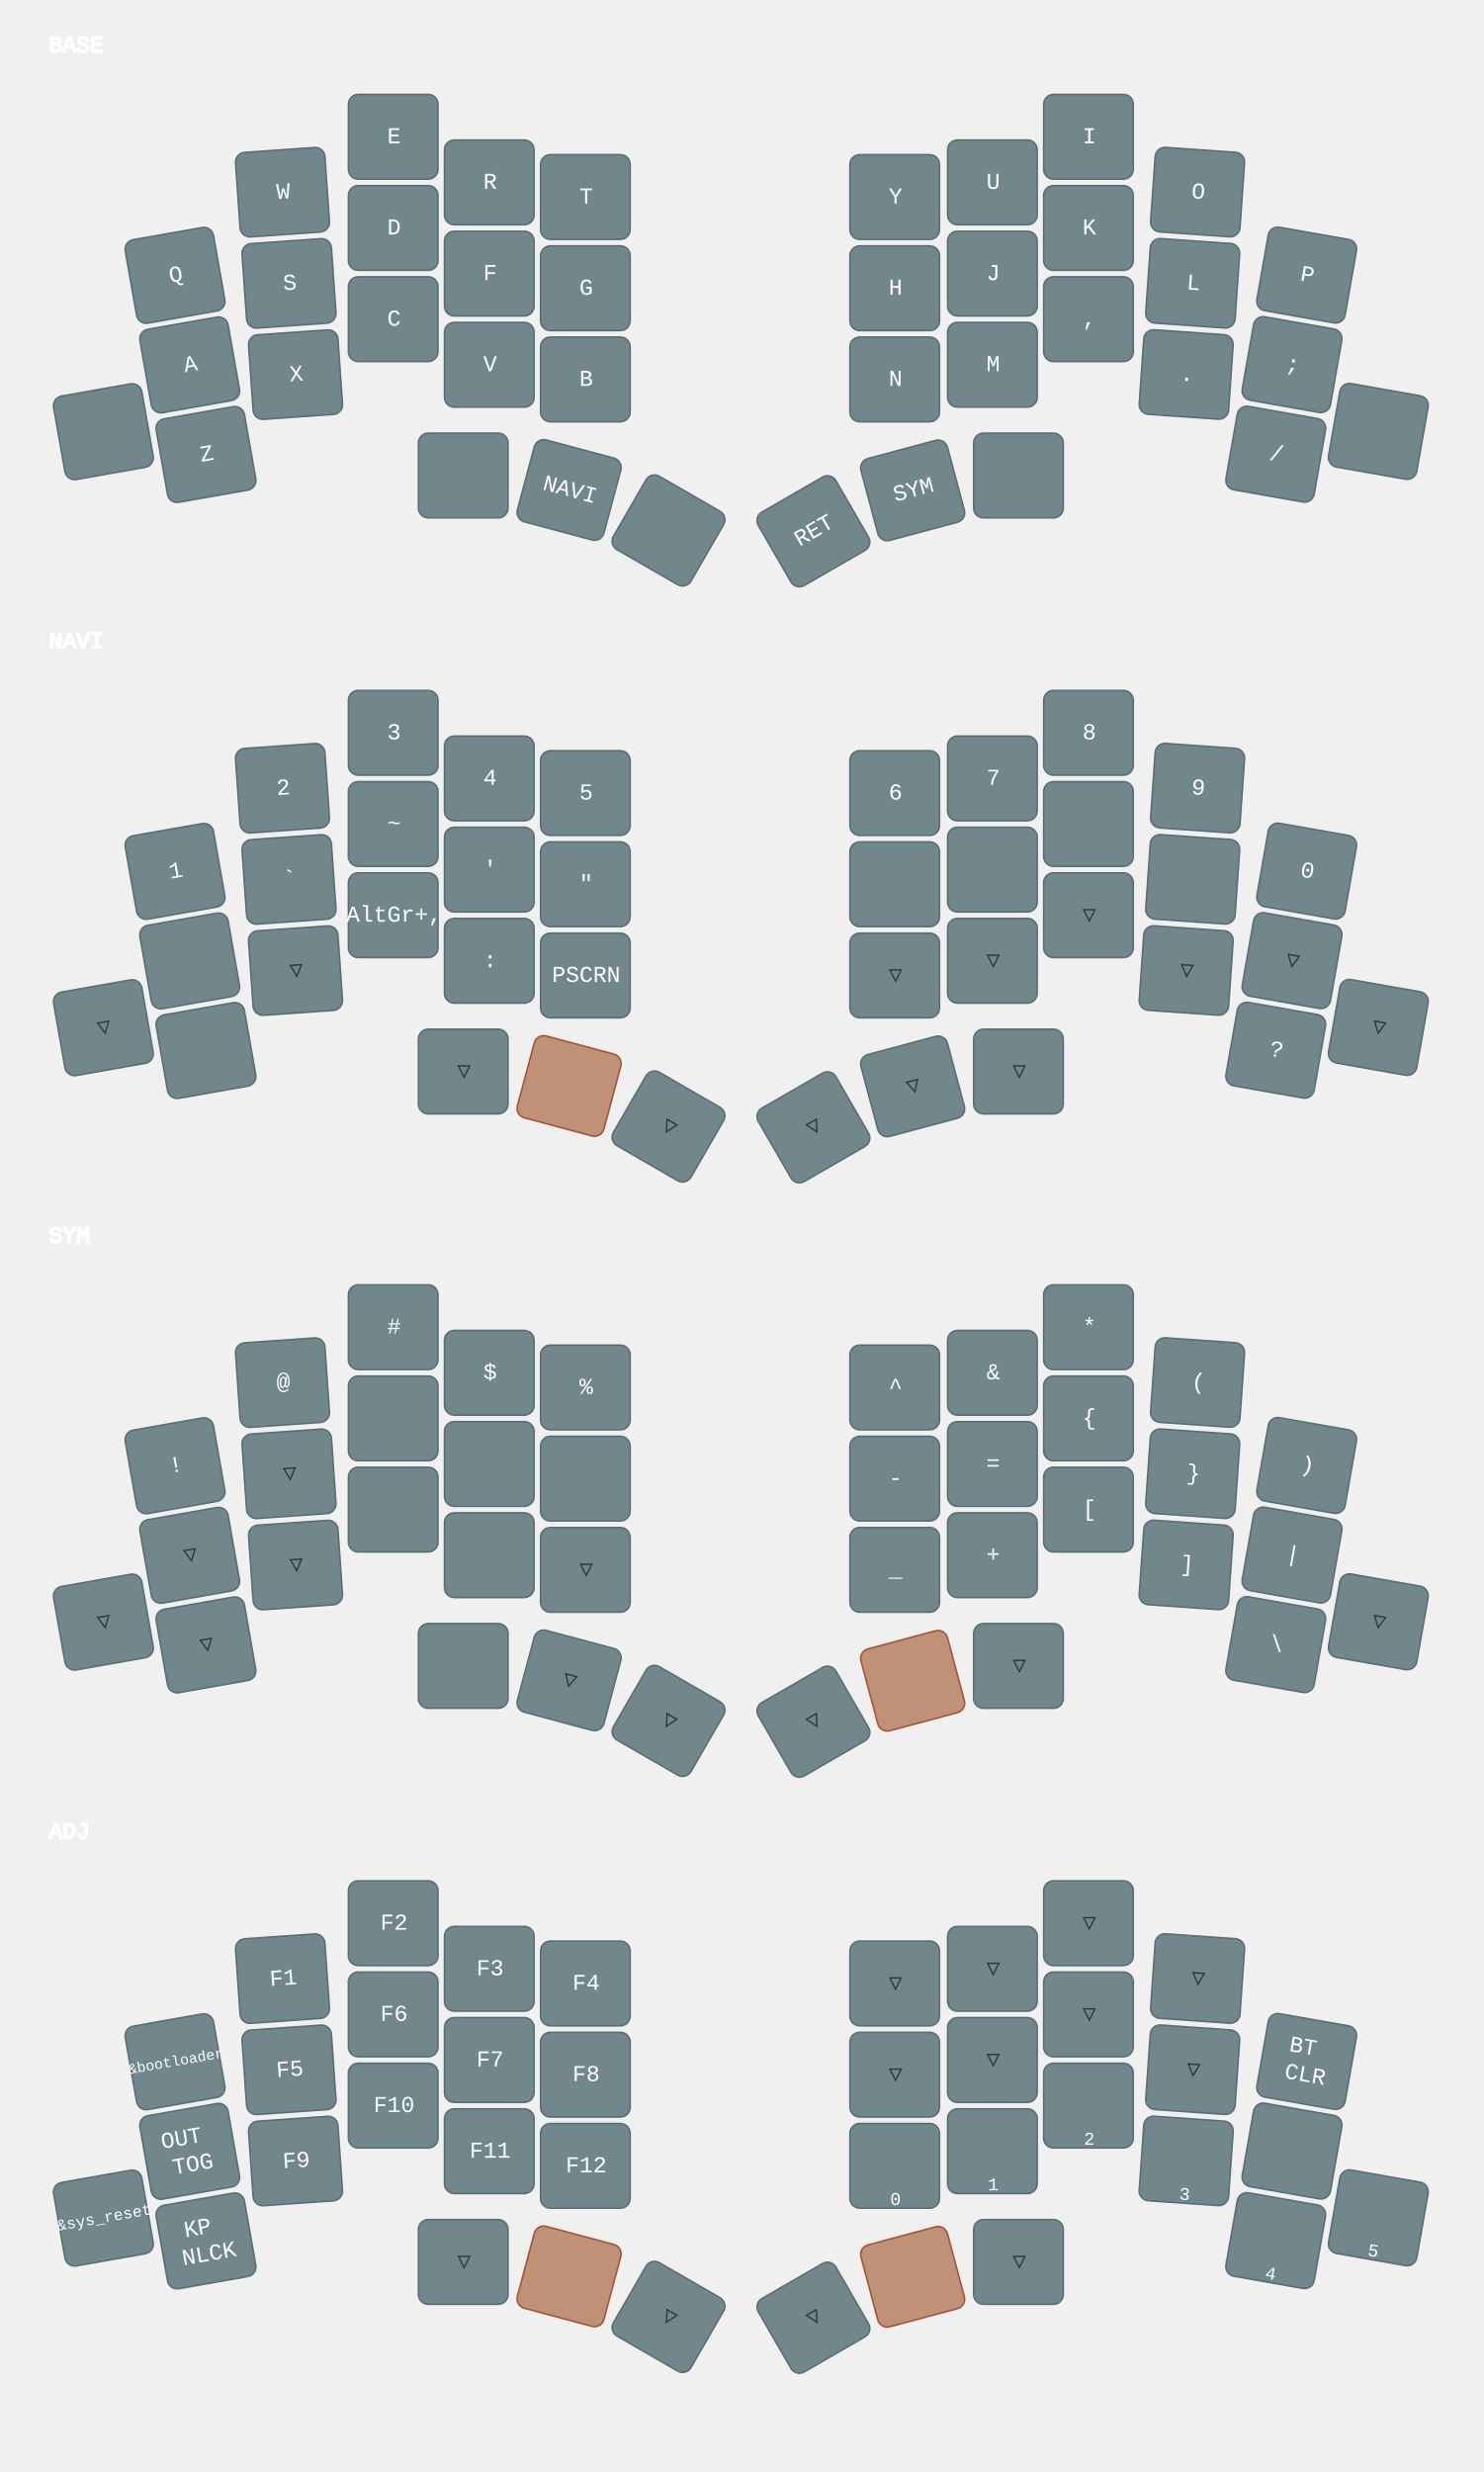
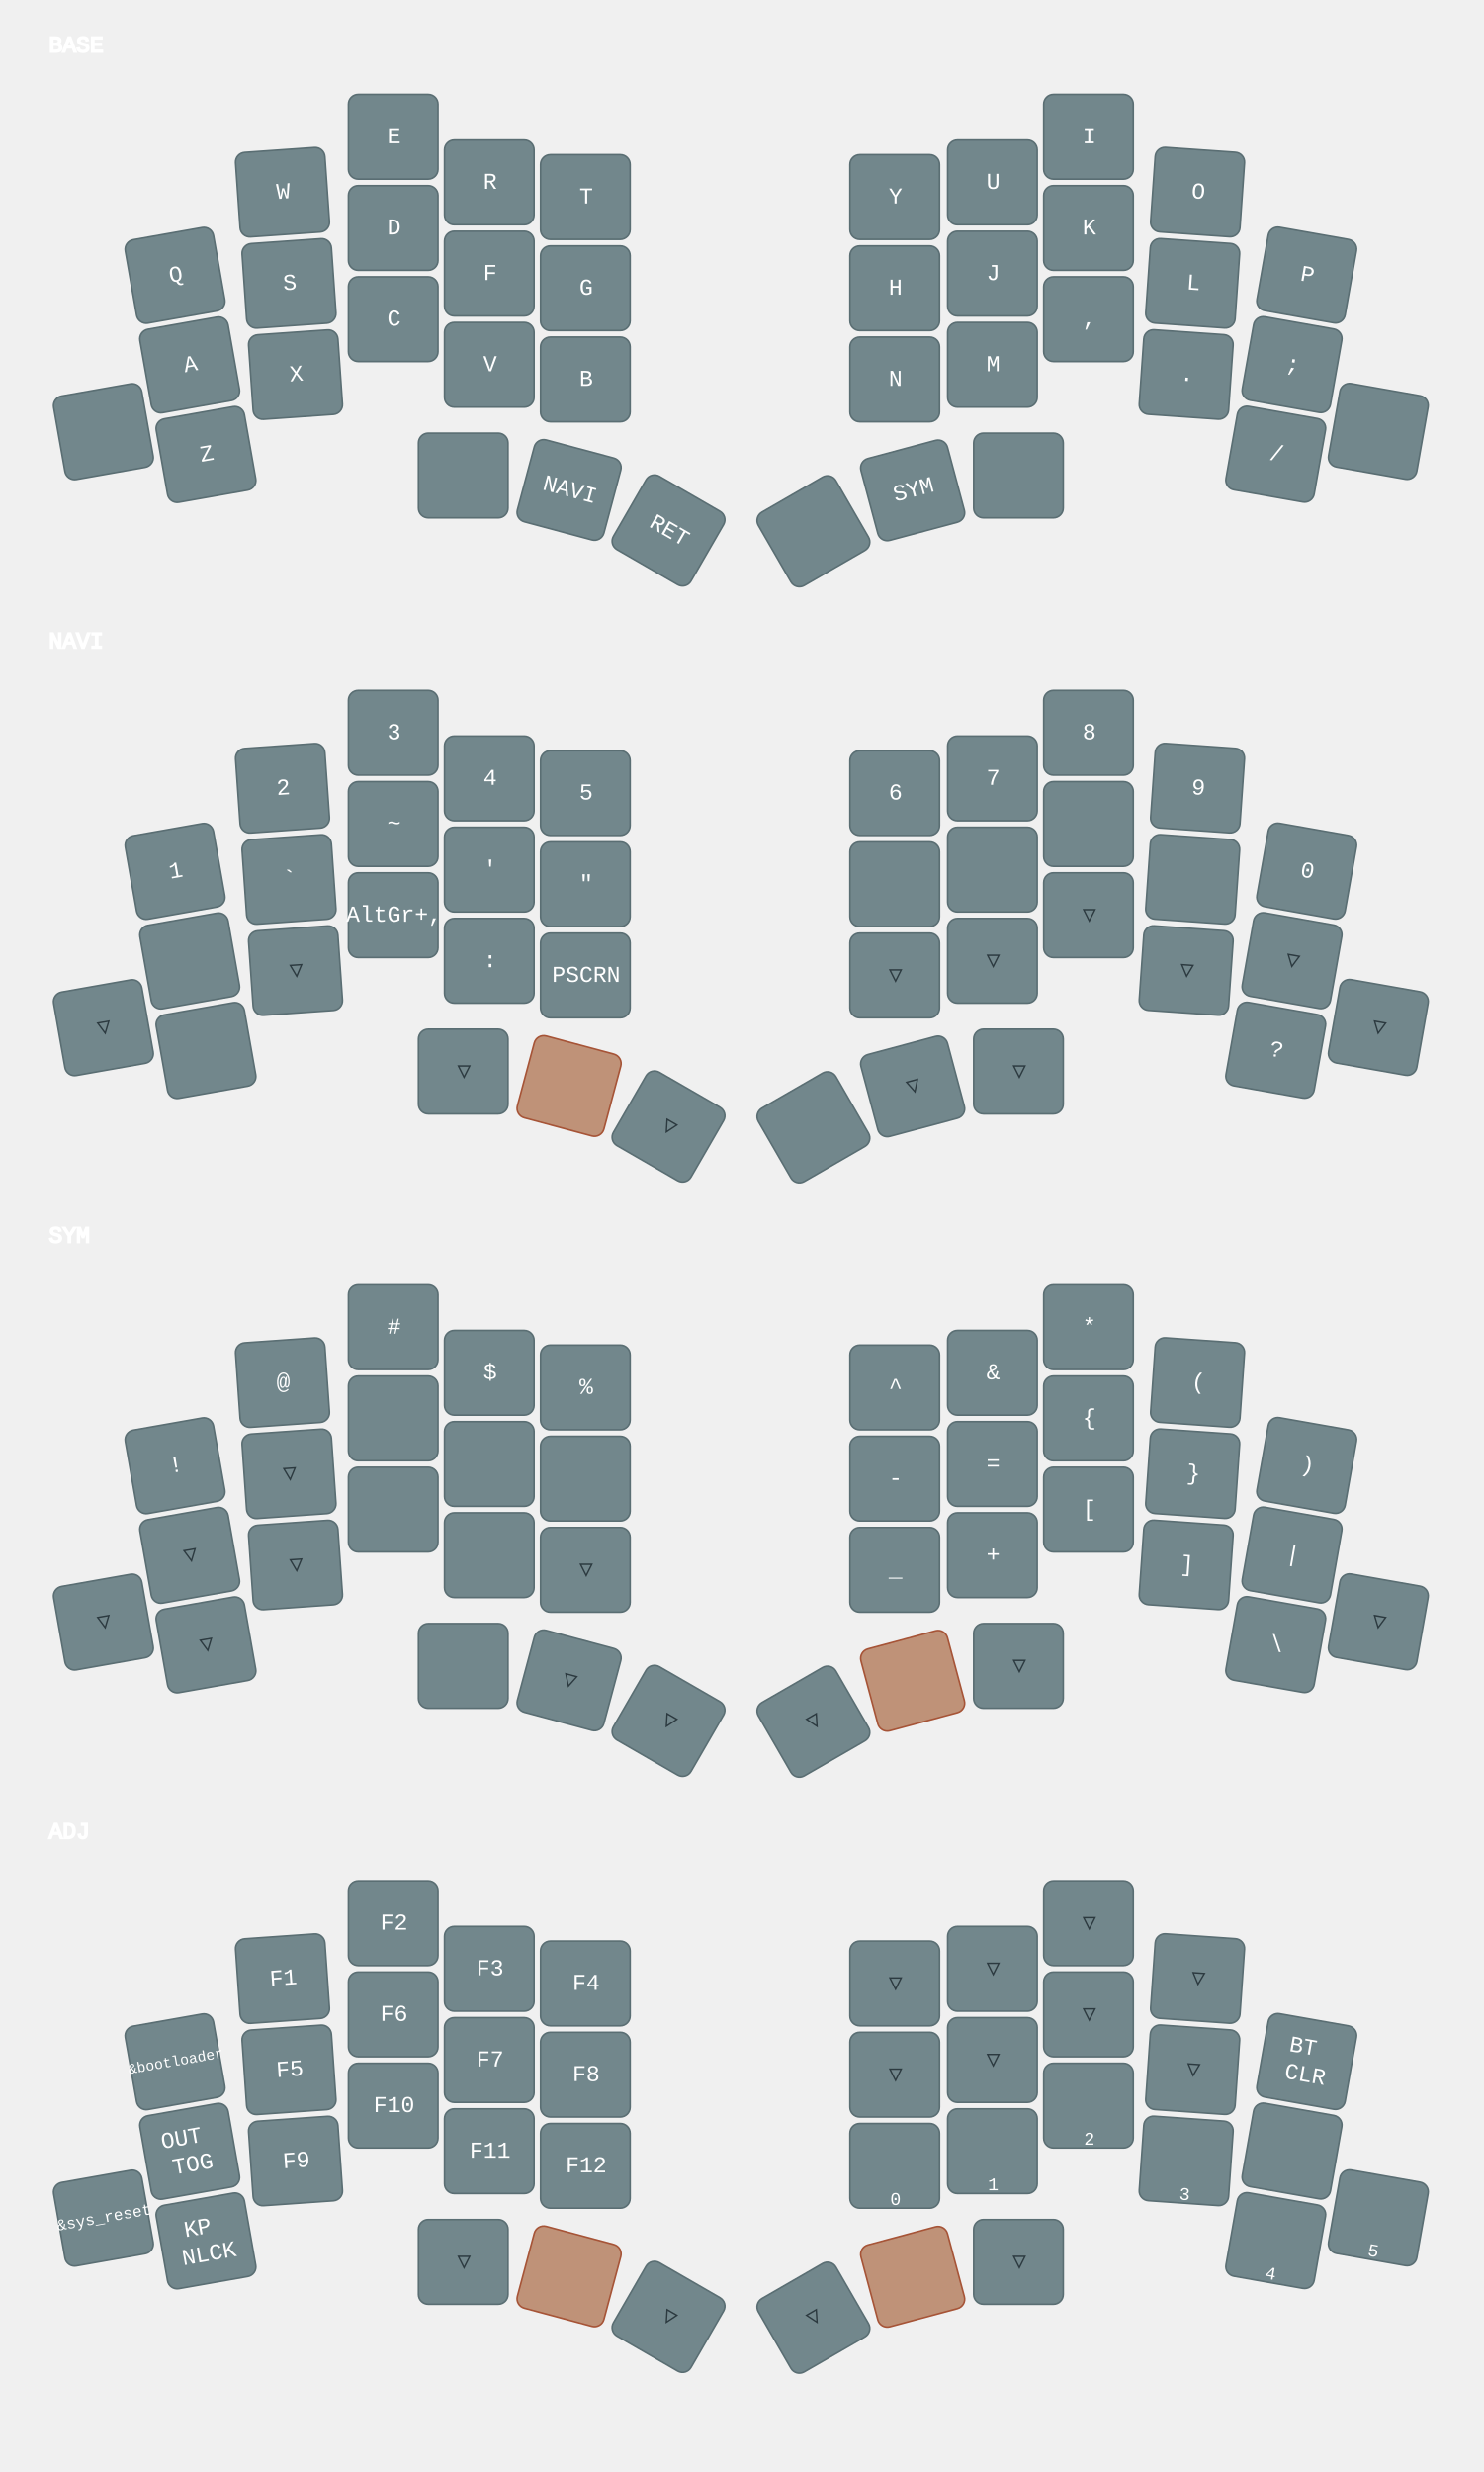
<svg xmlns="http://www.w3.org/2000/svg" xmlns:xlink="http://www.w3.org/1999/xlink" width="911" height="1518" viewBox="0 0 911 1518" class="keymap">
  <defs>/* start glyphs */
<svg id="mdi:apple-keyboard-command">
      <svg id="mdi-apple-keyboard-command" viewBox="0 0 24 24">
        <path d="M6,2A4,4 0 0,1 10,6V8H14V6A4,4 0 0,1 18,2A4,4 0 0,1 22,6A4,4 0 0,1 18,10H16V14H18A4,4 0 0,1 22,18A4,4 0 0,1 18,22A4,4 0 0,1 14,18V16H10V18A4,4 0 0,1 6,22A4,4 0 0,1 2,18A4,4 0 0,1 6,14H8V10H6A4,4 0 0,1 2,6A4,4 0 0,1 6,2M16,18A2,2 0 0,0 18,20A2,2 0 0,0 20,18A2,2 0 0,0 18,16H16V18M14,10H10V14H14V10M6,16A2,2 0 0,0 4,18A2,2 0 0,0 6,20A2,2 0 0,0 8,18V16H6M8,6A2,2 0 0,0 6,4A2,2 0 0,0 4,6A2,2 0 0,0 6,8H8V6M18,8A2,2 0 0,0 20,6A2,2 0 0,0 18,4A2,2 0 0,0 16,6V8H18Z" />
      </svg>
    </svg>
    <svg id="mdi:apple-keyboard-control">
      <svg id="mdi-apple-keyboard-control" viewBox="0 0 24 24">
        <path d="M19.78,11.78L18.36,13.19L12,6.83L5.64,13.19L4.22,11.78L12,4L19.78,11.78Z" />
      </svg>
    </svg>
    <svg id="mdi:apple-keyboard-option">
      <svg id="mdi-apple-keyboard-option" viewBox="0 0 24 24">
        <path d="M3,4H9.11L16.15,18H21V20H14.88L7.84,6H3V4M14,4H21V6H14V4Z" />
      </svg>
    </svg>
    <svg id="mdi:apple-keyboard-shift">
      <svg id="mdi-apple-keyboard-shift" viewBox="0 0 24 24">
        <path d="M15,18V12H17.17L12,6.83L6.83,12H9V18H15M12,4L22,14H17V20H7V14H2L12,4Z" />
      </svg>
    </svg>
    <svg id="mdi:arrow-down-bold">
      <svg id="mdi-arrow-down-bold" viewBox="0 0 24 24">
        <path d="M9,4H15V12H19.84L12,19.84L4.16,12H9V4Z" />
      </svg>
    </svg>
    <svg id="mdi:arrow-left-bold">
      <svg id="mdi-arrow-left-bold" viewBox="0 0 24 24">
        <path d="M20,9V15H12V19.84L4.16,12L12,4.16V9H20Z" />
      </svg>
    </svg>
    <svg id="mdi:arrow-right-bold">
      <svg id="mdi-arrow-right-bold" viewBox="0 0 24 24">
        <path d="M4,15V9H12V4.16L19.84,12L12,19.84V15H4Z" />
      </svg>
    </svg>
    <svg id="mdi:arrow-up-bold">
      <svg id="mdi-arrow-up-bold" viewBox="0 0 24 24">
        <path d="M15,20H9V12H4.16L12,4.16L19.84,12H15V20Z" />
      </svg>
    </svg>
    <svg id="mdi:backspace">
      <svg id="mdi-backspace" viewBox="0 0 24 24">
        <path d="M22,3H7C6.31,3 5.77,3.35 5.41,3.88L0,12L5.41,20.11C5.77,20.64 6.31,21 7,21H22A2,2 0 0,0 24,19V5A2,2 0 0,0 22,3M19,15.59L17.59,17L14,13.41L10.41,17L9,15.59L12.59,12L9,8.41L10.41,7L14,10.59L17.59,7L19,8.41L15.41,12" />
      </svg>
    </svg>
    <svg id="mdi:backspace-reverse-outline">
      <svg id="mdi-backspace-reverse-outline" viewBox="0 0 24 24">
        <path d="M5,15.59L6.41,17L10,13.41L13.59,17L15,15.59L11.41,12L15,8.41L13.59,7L10,10.59L6.41,7L5,8.41L8.59,12L5,15.59M2,3A2,2 0 0,0 0,5V19A2,2 0 0,0 2,21H17C17.69,21 18.23,20.64 18.59,20.11L24,12L18.59,3.88C18.23,3.35 17.69,3 17,3H2M2,5H17L21.72,12L17,19H2V5Z" />
      </svg>
    </svg>
    <svg id="mdi:bluetooth-connect">
      <svg id="mdi-bluetooth-connect" viewBox="0 0 24 24">
        <path d="M19,10L17,12L19,14L21,12M14.88,16.29L13,18.17V14.41M13,5.83L14.88,7.71L13,9.58M17.71,7.71L12,2H11V9.58L6.41,5L5,6.41L10.59,12L5,17.58L6.41,19L11,14.41V22H12L17.71,16.29L13.41,12M7,12L5,10L3,12L5,14L7,12Z" />
      </svg>
    </svg>
    <svg id="mdi:bluetooth-off">
      <svg id="mdi-bluetooth-off" viewBox="0 0 24 24">
        <path d="M13,5.83L14.88,7.71L13.28,9.31L14.69,10.72L17.71,7.7L12,2H11V7.03L13,9.03M5.41,4L4,5.41L10.59,12L5,17.59L6.41,19L11,14.41V22H12L16.29,17.71L18.59,20L20,18.59M13,18.17V14.41L14.88,16.29" />
      </svg>
    </svg>
    <svg id="mdi:keyboard-esc">
      <svg id="mdi-keyboard-esc" viewBox="0 0 24 24">
        <path d="M1 7H7V9H3V11H7V13H3V15H7V17H1V7M11 7H15V9H11V11H13C14.11 11 15 11.9 15 13V15C15 16.11 14.11 17 13 17H9V15H13V13H11C9.9 13 9 12.11 9 11V9C9 7.9 9.9 7 11 7M19 7H21C22.11 7 23 7.9 23 9V10H21V9H19V15H21V14H23V15C23 16.11 22.11 17 21 17H19C17.9 17 17 16.11 17 15V9C17 7.9 17.9 7 19 7Z" />
      </svg>
    </svg>
    <svg id="mdi:keyboard-space">
      <svg id="mdi-keyboard-space" viewBox="0 0 24 24">
        <path d="M3 15H5V19H19V15H21V19C21 20.1 20.1 21 19 21H5C3.9 21 3 20.1 3 19V15Z" />
      </svg>
    </svg>
    <svg id="mdi:keyboard-tab">
      <svg id="mdi-keyboard-tab" viewBox="0 0 24 24">
        <path d="M20,18H22V6H20M11.59,7.41L15.17,11H1V13H15.17L11.59,16.58L13,18L19,12L13,6L11.59,7.41Z" />
      </svg>
    </svg>
    <svg id="mdi:play-pause">
      <svg id="mdi-play-pause" viewBox="0 0 24 24">
        <path d="M3,5V19L11,12M13,19H16V5H13M18,5V19H21V5" />
      </svg>
    </svg>
    <svg id="mdi:skip-next">
      <svg id="mdi-skip-next" viewBox="0 0 24 24">
        <path d="M16,18H18V6H16M6,18L14.5,12L6,6V18Z" />
      </svg>
    </svg>
    <svg id="mdi:skip-previous">
      <svg id="mdi-skip-previous" viewBox="0 0 24 24">
        <path d="M6,18V6H8V18H6M9.5,12L18,6V18L9.5,12Z" />
      </svg>
    </svg>
    <svg id="mdi:volume-high">
      <svg id="mdi-volume-high" viewBox="0 0 24 24">
        <path d="M14,3.23V5.29C16.89,6.15 19,8.83 19,12C19,15.17 16.89,17.84 14,18.7V20.77C18,19.86 21,16.28 21,12C21,7.72 18,4.14 14,3.23M16.5,12C16.5,10.23 15.5,8.71 14,7.97V16C15.5,15.29 16.5,13.76 16.5,12M3,9V15H7L12,20V4L7,9H3Z" />
      </svg>
    </svg>
    <svg id="mdi:volume-low">
      <svg id="mdi-volume-low" viewBox="0 0 24 24">
        <path d="M7,9V15H11L16,20V4L11,9H7Z" />
      </svg>
    </svg>
  </defs>/* end glyphs */
<style>/* inherit to force styles through use tags */
svg path {
    fill: inherit;
}

/* font and background color specifications */
svg.keymap {
    font-family: Menlo,SFMono-Regular,Consolas,Liberation Mono,monospace;
    font-size: 14px;
    font-kerning: normal;
    text-rendering: optimizeLegibility;
    fill: #FFF;
    background: #141F26;
}

/* default key styling */
rect.key {
    fill: #72878C;
    stroke: #5A6E73;
    stroke-width: 1;
}

/* default key side styling, only used is draw_key_sides is set */
rect.side {
    filter: brightness(90%);
}

/* color accent for combo boxes */
rect.combo, rect.combo-separate {
    fill: #54929b;
    stroke: #007772;
}

/* color accent for held keys */
rect.held, rect.combo.held {
    stroke: #A65437;
    fill: #BF9278;
    line-height: 2;
}

/* color accent for ghost (optional) keys */
rect.ghost, rect.combo.ghost {
    stroke-dasharray: 4, 4;
    stroke-width: 2;
}

text {
    text-anchor: middle;
    dominant-baseline: middle;
}

/* styling for layer labels */
text.label {
    text-anchor: start;
    stroke: white;
    paint-order: stroke;
}

/* styling for combo tap, and key hold/shifted label text */
text.combo, text.hold, text.shifted {
    font-size: 11px;
}

text.hold {
    text-anchor: middle;
    dominant-baseline: auto;
}

text.shifted {
    text-anchor: middle;
    dominant-baseline: hanging;
}

/* styling for hold/shifted label text in combo box */
text.combo.hold, text.combo.shifted {
    font-size: 8px;
}

/* lighter symbol for transparent keys */
text.trans {
    fill: #2C3A40;
}

/* styling for combo dendrons */
path.combo {
    stroke-width: 1;
    stroke: gray;
    fill: none;
}

/* Start Tabler Icons Cleanup */
/* cannot use height/width with glyphs */
.icon-tabler &gt; path {
    fill: inherit;
    stroke: inherit;
    stroke-width: 2;
}
/* hide tabler's default box */
.icon-tabler &gt; path[stroke="none"][fill="none"] {
    visibility: hidden;
}
/* End Tabler Icons Cleanup */
</style>
  <g transform="translate(30, 0)" class="layer-BASE">
    <text x="0" y="28" class="label" id="BASE">BASE</text>
    <g transform="translate(0, 56)">
      <g transform="translate(78, 113) rotate(-10.0)" class="key keypos-0">
        <rect rx="6" ry="6" x="-28" y="-26" width="55" height="52" class="key" />
        <text x="0" y="0" class="key tap">Q</text>
      </g>
      <g transform="translate(144, 62) rotate(-4.0)" class="key keypos-1">
        <rect rx="6" ry="6" x="-28" y="-26" width="55" height="52" class="key" />
        <text x="0" y="0" class="key tap">W</text>
      </g>
      <g transform="translate(212, 28)" class="key keypos-2">
        <rect rx="6" ry="6" x="-28" y="-26" width="55" height="52" class="key" />
        <text x="0" y="0" class="key tap">E</text>
      </g>
      <g transform="translate(271, 56)" class="key keypos-3">
        <rect rx="6" ry="6" x="-28" y="-26" width="55" height="52" class="key" />
        <text x="0" y="0" class="key tap">R</text>
      </g>
      <g transform="translate(330, 65)" class="key keypos-4">
        <rect rx="6" ry="6" x="-28" y="-26" width="55" height="52" class="key" />
        <text x="0" y="0" class="key tap">T</text>
      </g>
      <g transform="translate(520, 65)" class="key keypos-5">
        <rect rx="6" ry="6" x="-28" y="-26" width="55" height="52" class="key" />
        <text x="0" y="0" class="key tap">Y</text>
      </g>
      <g transform="translate(580, 56)" class="key keypos-6">
        <rect rx="6" ry="6" x="-28" y="-26" width="55" height="52" class="key" />
        <text x="0" y="0" class="key tap">U</text>
      </g>
      <g transform="translate(639, 28)" class="key keypos-7">
        <rect rx="6" ry="6" x="-28" y="-26" width="55" height="52" class="key" />
        <text x="0" y="0" class="key tap">I</text>
      </g>
      <g transform="translate(706, 62) rotate(4.0)" class="key keypos-8">
        <rect rx="6" ry="6" x="-28" y="-26" width="55" height="52" class="key" />
        <text x="0" y="0" class="key tap">O</text>
      </g>
      <g transform="translate(773, 113) rotate(10.0)" class="key keypos-9">
        <rect rx="6" ry="6" x="-28" y="-26" width="55" height="52" class="key" />
        <text x="0" y="0" class="key tap">P</text>
      </g>
      <g transform="translate(87, 168) rotate(-10.0)" class="key keypos-10">
        <rect rx="6" ry="6" x="-28" y="-26" width="55" height="52" class="key" />
        <text x="0" y="0" class="key tap">A</text>
      </g>
      <g transform="translate(148, 118) rotate(-4.0)" class="key keypos-11">
        <rect rx="6" ry="6" x="-28" y="-26" width="55" height="52" class="key" />
        <text x="0" y="0" class="key tap">S</text>
      </g>
      <g transform="translate(212, 84)" class="key keypos-12">
        <rect rx="6" ry="6" x="-28" y="-26" width="55" height="52" class="key" />
        <text x="0" y="0" class="key tap">D</text>
      </g>
      <g transform="translate(271, 112)" class="key keypos-13">
        <rect rx="6" ry="6" x="-28" y="-26" width="55" height="52" class="key" />
        <text x="0" y="0" class="key tap">F</text>
      </g>
      <g transform="translate(330, 121)" class="key keypos-14">
        <rect rx="6" ry="6" x="-28" y="-26" width="55" height="52" class="key" />
        <text x="0" y="0" class="key tap">G</text>
      </g>
      <g transform="translate(520, 121)" class="key keypos-15">
        <rect rx="6" ry="6" x="-28" y="-26" width="55" height="52" class="key" />
        <text x="0" y="0" class="key tap">H</text>
      </g>
      <g transform="translate(580, 112)" class="key keypos-16">
        <rect rx="6" ry="6" x="-28" y="-26" width="55" height="52" class="key" />
        <text x="0" y="0" class="key tap">J</text>
      </g>
      <g transform="translate(639, 84)" class="key keypos-17">
        <rect rx="6" ry="6" x="-28" y="-26" width="55" height="52" class="key" />
        <text x="0" y="0" class="key tap">K</text>
      </g>
      <g transform="translate(703, 118) rotate(4.0)" class="key keypos-18">
        <rect rx="6" ry="6" x="-28" y="-26" width="55" height="52" class="key" />
        <text x="0" y="0" class="key tap">L</text>
      </g>
      <g transform="translate(764, 168) rotate(10.0)" class="key keypos-19">
        <rect rx="6" ry="6" x="-28" y="-26" width="55" height="52" class="key" />
        <text x="0" y="0" class="key tap">;</text>
      </g>
      <g transform="translate(34, 209) rotate(-10.0)" class="key keypos-20">
        <rect rx="6" ry="6" x="-28" y="-26" width="55" height="52" class="key" />
        <use href="#mdi:keyboard-esc" xlink:href="#mdi:keyboard-esc" x="-7" y="-7" height="14" width="14.0" class="key tap glyph mdi:keyboard-esc" />
        <use href="#mdi:apple-keyboard-control" xlink:href="#mdi:apple-keyboard-control" x="-6" y="12" height="12" width="12.0" class="key hold glyph mdi:apple-keyboard-control" />
      </g>
      <g transform="translate(97, 223) rotate(-10.0)" class="key keypos-21">
        <rect rx="6" ry="6" x="-28" y="-26" width="55" height="52" class="key" />
        <text x="0" y="0" class="key tap">Z</text>
      </g>
      <g transform="translate(152, 174) rotate(-4.0)" class="key keypos-22">
        <rect rx="6" ry="6" x="-28" y="-26" width="55" height="52" class="key" />
        <text x="0" y="0" class="key tap">X</text>
      </g>
      <g transform="translate(212, 140)" class="key keypos-23">
        <rect rx="6" ry="6" x="-28" y="-26" width="55" height="52" class="key" />
        <text x="0" y="0" class="key tap">C</text>
      </g>
      <g transform="translate(271, 168)" class="key keypos-24">
        <rect rx="6" ry="6" x="-28" y="-26" width="55" height="52" class="key" />
        <text x="0" y="0" class="key tap">V</text>
      </g>
      <g transform="translate(330, 177)" class="key keypos-25">
        <rect rx="6" ry="6" x="-28" y="-26" width="55" height="52" class="key" />
        <text x="0" y="0" class="key tap">B</text>
      </g>
      <g transform="translate(520, 177)" class="key keypos-26">
        <rect rx="6" ry="6" x="-28" y="-26" width="55" height="52" class="key" />
        <text x="0" y="0" class="key tap">N</text>
      </g>
      <g transform="translate(580, 168)" class="key keypos-27">
        <rect rx="6" ry="6" x="-28" y="-26" width="55" height="52" class="key" />
        <text x="0" y="0" class="key tap">M</text>
      </g>
      <g transform="translate(639, 140)" class="key keypos-28">
        <rect rx="6" ry="6" x="-28" y="-26" width="55" height="52" class="key" />
        <text x="0" y="0" class="key tap">,</text>
      </g>
      <g transform="translate(699, 174) rotate(4.0)" class="key keypos-29">
        <rect rx="6" ry="6" x="-28" y="-26" width="55" height="52" class="key" />
        <text x="0" y="0" class="key tap">.</text>
      </g>
      <g transform="translate(754, 223) rotate(10.0)" class="key keypos-30">
        <rect rx="6" ry="6" x="-28" y="-26" width="55" height="52" class="key" />
        <text x="0" y="0" class="key tap">/</text>
      </g>
      <g transform="translate(817, 209) rotate(10.0)" class="key keypos-31">
        <rect rx="6" ry="6" x="-28" y="-26" width="55" height="52" class="key" />
        <use href="#mdi:apple-keyboard-shift" xlink:href="#mdi:apple-keyboard-shift" x="-7" y="-7" height="14" width="14.0" class="key tap glyph mdi:apple-keyboard-shift" />
      </g>
      <g transform="translate(255, 236)" class="key keypos-32">
        <rect rx="6" ry="6" x="-28" y="-26" width="55" height="52" class="key" />
        <use href="#mdi:backspace" xlink:href="#mdi:backspace" x="-7" y="-7" height="14" width="14.0" class="key tap glyph mdi:backspace" />
        <use href="#mdi:apple-keyboard-command" xlink:href="#mdi:apple-keyboard-command" x="-6" y="12" height="12" width="12.0" class="key hold glyph mdi:apple-keyboard-command" />
      </g>
      <g transform="translate(320, 245) rotate(15.0)" class="key keypos-33">
        <rect rx="6" ry="6" x="-28" y="-26" width="55" height="52" class="key" />
        <a href="#NAVI">
          <text x="0" y="0" class="key tap layer-activator">NAVI</text>
        </a>
      </g>
      <g transform="translate(381, 270) rotate(30.0)" class="key keypos-34">
        <rect rx="6" ry="6" x="-28" y="-26" width="55" height="52" class="key" />
+         <text x="0" y="0" class="key tap">RET</text>
+       </g>
+       <g transform="translate(470, 270) rotate(-30.0)" class="key keypos-35">
+         <rect rx="6" ry="6" x="-28" y="-26" width="55" height="52" class="key" />
        <use href="#mdi:keyboard-space" xlink:href="#mdi:keyboard-space" x="-7" y="-7" height="14" width="14.0" class="key tap glyph mdi:keyboard-space" />
-       </g>
-       <g transform="translate(470, 270) rotate(-30.0)" class="key keypos-35">
-         <rect rx="6" ry="6" x="-28" y="-26" width="55" height="52" class="key" />
-         <text x="0" y="0" class="key tap">RET</text>
      </g>
      <g transform="translate(531, 245) rotate(-15.0)" class="key keypos-36">
        <rect rx="6" ry="6" x="-28" y="-26" width="55" height="52" class="key" />
        <a href="#SYM">
          <text x="0" y="0" class="key tap layer-activator">SYM</text>
        </a>
      </g>
      <g transform="translate(596, 236)" class="key keypos-37">
        <rect rx="6" ry="6" x="-28" y="-26" width="55" height="52" class="key" />
        <use href="#mdi:keyboard-esc" xlink:href="#mdi:keyboard-esc" x="-7" y="-7" height="14" width="14.0" class="key tap glyph mdi:keyboard-esc" />
        <use href="#mdi:apple-keyboard-option" xlink:href="#mdi:apple-keyboard-option" x="-6" y="12" height="12" width="12.0" class="key hold glyph mdi:apple-keyboard-option" />
      </g>
    </g>
  </g>
  <g transform="translate(30, 366)" class="layer-NAVI">
    <text x="0" y="28" class="label" id="NAVI">NAVI</text>
    <g transform="translate(0, 56)">
      <g transform="translate(78, 113) rotate(-10.0)" class="key keypos-0">
        <rect rx="6" ry="6" x="-28" y="-26" width="55" height="52" class="key" />
        <text x="0" y="0" class="key tap">1</text>
      </g>
      <g transform="translate(144, 62) rotate(-4.0)" class="key keypos-1">
        <rect rx="6" ry="6" x="-28" y="-26" width="55" height="52" class="key" />
        <text x="0" y="0" class="key tap">2</text>
      </g>
      <g transform="translate(212, 28)" class="key keypos-2">
        <rect rx="6" ry="6" x="-28" y="-26" width="55" height="52" class="key" />
        <text x="0" y="0" class="key tap">3</text>
      </g>
      <g transform="translate(271, 56)" class="key keypos-3">
        <rect rx="6" ry="6" x="-28" y="-26" width="55" height="52" class="key" />
        <text x="0" y="0" class="key tap">4</text>
      </g>
      <g transform="translate(330, 65)" class="key keypos-4">
        <rect rx="6" ry="6" x="-28" y="-26" width="55" height="52" class="key" />
        <text x="0" y="0" class="key tap">5</text>
      </g>
      <g transform="translate(520, 65)" class="key keypos-5">
        <rect rx="6" ry="6" x="-28" y="-26" width="55" height="52" class="key" />
        <text x="0" y="0" class="key tap">6</text>
      </g>
      <g transform="translate(580, 56)" class="key keypos-6">
        <rect rx="6" ry="6" x="-28" y="-26" width="55" height="52" class="key" />
        <text x="0" y="0" class="key tap">7</text>
      </g>
      <g transform="translate(639, 28)" class="key keypos-7">
        <rect rx="6" ry="6" x="-28" y="-26" width="55" height="52" class="key" />
        <text x="0" y="0" class="key tap">8</text>
      </g>
      <g transform="translate(706, 62) rotate(4.0)" class="key keypos-8">
        <rect rx="6" ry="6" x="-28" y="-26" width="55" height="52" class="key" />
        <text x="0" y="0" class="key tap">9</text>
      </g>
      <g transform="translate(773, 113) rotate(10.0)" class="key keypos-9">
        <rect rx="6" ry="6" x="-28" y="-26" width="55" height="52" class="key" />
        <text x="0" y="0" class="key tap">0</text>
      </g>
      <g transform="translate(87, 168) rotate(-10.0)" class="key keypos-10">
        <rect rx="6" ry="6" x="-28" y="-26" width="55" height="52" class="key" />
        <use href="#mdi:keyboard-tab" xlink:href="#mdi:keyboard-tab" x="-7" y="-7" height="14" width="14.0" class="key tap glyph mdi:keyboard-tab" />
      </g>
      <g transform="translate(148, 118) rotate(-4.0)" class="key keypos-11">
        <rect rx="6" ry="6" x="-28" y="-26" width="55" height="52" class="key" />
        <text x="0" y="0" class="key tap">`</text>
      </g>
      <g transform="translate(212, 84)" class="key keypos-12">
        <rect rx="6" ry="6" x="-28" y="-26" width="55" height="52" class="key" />
        <text x="0" y="0" class="key tap">~</text>
      </g>
      <g transform="translate(271, 112)" class="key keypos-13">
        <rect rx="6" ry="6" x="-28" y="-26" width="55" height="52" class="key" />
        <text x="0" y="0" class="key tap">'</text>
      </g>
      <g transform="translate(330, 121)" class="key keypos-14">
        <rect rx="6" ry="6" x="-28" y="-26" width="55" height="52" class="key" />
        <text x="0" y="0" class="key tap">"</text>
      </g>
      <g transform="translate(520, 121)" class="key keypos-15">
        <rect rx="6" ry="6" x="-28" y="-26" width="55" height="52" class="key" />
        <use href="#mdi:arrow-left-bold" xlink:href="#mdi:arrow-left-bold" x="-7" y="-7" height="14" width="14.0" class="key tap glyph mdi:arrow-left-bold" />
      </g>
      <g transform="translate(580, 112)" class="key keypos-16">
        <rect rx="6" ry="6" x="-28" y="-26" width="55" height="52" class="key" />
        <use href="#mdi:arrow-down-bold" xlink:href="#mdi:arrow-down-bold" x="-7" y="-7" height="14" width="14.0" class="key tap glyph mdi:arrow-down-bold" />
      </g>
      <g transform="translate(639, 84)" class="key keypos-17">
        <rect rx="6" ry="6" x="-28" y="-26" width="55" height="52" class="key" />
        <use href="#mdi:arrow-up-bold" xlink:href="#mdi:arrow-up-bold" x="-7" y="-7" height="14" width="14.0" class="key tap glyph mdi:arrow-up-bold" />
      </g>
      <g transform="translate(703, 118) rotate(4.0)" class="key keypos-18">
        <rect rx="6" ry="6" x="-28" y="-26" width="55" height="52" class="key" />
        <use href="#mdi:arrow-right-bold" xlink:href="#mdi:arrow-right-bold" x="-7" y="-7" height="14" width="14.0" class="key tap glyph mdi:arrow-right-bold" />
      </g>
      <g transform="translate(764, 168) rotate(10.0)" class="key trans keypos-19">
        <rect rx="6" ry="6" x="-28" y="-26" width="55" height="52" class="key trans" />
        <text x="0" y="0" class="key trans tap">▽</text>
      </g>
      <g transform="translate(34, 209) rotate(-10.0)" class="key trans keypos-20">
        <rect rx="6" ry="6" x="-28" y="-26" width="55" height="52" class="key trans" />
        <text x="0" y="0" class="key trans tap">▽</text>
      </g>
      <g transform="translate(97, 223) rotate(-10.0)" class="key keypos-21">
        <rect rx="6" ry="6" x="-28" y="-26" width="55" height="52" class="key" />
        <use href="#mdi:apple-keyboard-shift" xlink:href="#mdi:apple-keyboard-shift" x="-7" y="-7" height="14" width="14.0" class="key tap glyph mdi:apple-keyboard-shift" />
      </g>
      <g transform="translate(152, 174) rotate(-4.0)" class="key trans keypos-22">
        <rect rx="6" ry="6" x="-28" y="-26" width="55" height="52" class="key trans" />
        <text x="0" y="0" class="key trans tap">▽</text>
      </g>
      <g transform="translate(212, 140)" class="key keypos-23">
        <rect rx="6" ry="6" x="-28" y="-26" width="55" height="52" class="key" />
        <text x="0" y="0" class="key tap">AltGr+,</text>
      </g>
      <g transform="translate(271, 168)" class="key keypos-24">
        <rect rx="6" ry="6" x="-28" y="-26" width="55" height="52" class="key" />
        <text x="0" y="0" class="key tap">:</text>
      </g>
      <g transform="translate(330, 177)" class="key keypos-25">
        <rect rx="6" ry="6" x="-28" y="-26" width="55" height="52" class="key" />
        <text x="0" y="0" class="key tap">PSCRN</text>
      </g>
      <g transform="translate(520, 177)" class="key trans keypos-26">
        <rect rx="6" ry="6" x="-28" y="-26" width="55" height="52" class="key trans" />
        <text x="0" y="0" class="key trans tap">▽</text>
      </g>
      <g transform="translate(580, 168)" class="key trans keypos-27">
        <rect rx="6" ry="6" x="-28" y="-26" width="55" height="52" class="key trans" />
        <text x="0" y="0" class="key trans tap">▽</text>
      </g>
      <g transform="translate(639, 140)" class="key trans keypos-28">
        <rect rx="6" ry="6" x="-28" y="-26" width="55" height="52" class="key trans" />
        <text x="0" y="0" class="key trans tap">▽</text>
      </g>
      <g transform="translate(699, 174) rotate(4.0)" class="key trans keypos-29">
        <rect rx="6" ry="6" x="-28" y="-26" width="55" height="52" class="key trans" />
        <text x="0" y="0" class="key trans tap">▽</text>
      </g>
      <g transform="translate(754, 223) rotate(10.0)" class="key keypos-30">
        <rect rx="6" ry="6" x="-28" y="-26" width="55" height="52" class="key" />
        <text x="0" y="0" class="key tap">?</text>
      </g>
      <g transform="translate(817, 209) rotate(10.0)" class="key trans keypos-31">
        <rect rx="6" ry="6" x="-28" y="-26" width="55" height="52" class="key trans" />
        <text x="0" y="0" class="key trans tap">▽</text>
      </g>
      <g transform="translate(255, 236)" class="key trans keypos-32">
        <rect rx="6" ry="6" x="-28" y="-26" width="55" height="52" class="key trans" />
        <text x="0" y="0" class="key trans tap">▽</text>
      </g>
      <g transform="translate(320, 245) rotate(15.0)" class="key held keypos-33">
        <rect rx="6" ry="6" x="-28" y="-26" width="55" height="52" class="key held" />
      </g>
      <g transform="translate(381, 270) rotate(30.0)" class="key trans keypos-34">
        <rect rx="6" ry="6" x="-28" y="-26" width="55" height="52" class="key trans" />
        <text x="0" y="0" class="key trans tap">▽</text>
      </g>
-       <g transform="translate(470, 270) rotate(-30.0)" class="key trans keypos-35">
-         <rect rx="6" ry="6" x="-28" y="-26" width="55" height="52" class="key trans" />
-         <text x="0" y="0" class="key trans tap">▽</text>
+       <g transform="translate(470, 270) rotate(-30.0)" class="key backspace keypos-35">
+         <rect rx="6" ry="6" x="-28" y="-26" width="55" height="52" class="key backspace" />
+         <use href="#mdi:backspace" xlink:href="#mdi:backspace" x="-7" y="-7" height="14" width="14.0" class="key backspace tap glyph mdi:backspace" />
      </g>
      <g transform="translate(531, 245) rotate(-15.0)" class="key trans keypos-36">
        <rect rx="6" ry="6" x="-28" y="-26" width="55" height="52" class="key trans" />
        <text x="0" y="0" class="key trans tap">▽</text>
      </g>
      <g transform="translate(596, 236)" class="key trans keypos-37">
        <rect rx="6" ry="6" x="-28" y="-26" width="55" height="52" class="key trans" />
        <text x="0" y="0" class="key trans tap">▽</text>
      </g>
    </g>
  </g>
  <g transform="translate(30, 731)" class="layer-SYM">
    <text x="0" y="28" class="label" id="SYM">SYM</text>
    <g transform="translate(0, 56)">
      <g transform="translate(78, 113) rotate(-10.0)" class="key keypos-0">
        <rect rx="6" ry="6" x="-28" y="-26" width="55" height="52" class="key" />
        <text x="0" y="0" class="key tap">!</text>
      </g>
      <g transform="translate(144, 62) rotate(-4.0)" class="key keypos-1">
        <rect rx="6" ry="6" x="-28" y="-26" width="55" height="52" class="key" />
        <text x="0" y="0" class="key tap">@</text>
      </g>
      <g transform="translate(212, 28)" class="key keypos-2">
        <rect rx="6" ry="6" x="-28" y="-26" width="55" height="52" class="key" />
        <text x="0" y="0" class="key tap">#</text>
      </g>
      <g transform="translate(271, 56)" class="key keypos-3">
        <rect rx="6" ry="6" x="-28" y="-26" width="55" height="52" class="key" />
        <text x="0" y="0" class="key tap">$</text>
      </g>
      <g transform="translate(330, 65)" class="key keypos-4">
        <rect rx="6" ry="6" x="-28" y="-26" width="55" height="52" class="key" />
        <text x="0" y="0" class="key tap">%</text>
      </g>
      <g transform="translate(520, 65)" class="key keypos-5">
        <rect rx="6" ry="6" x="-28" y="-26" width="55" height="52" class="key" />
        <text x="0" y="0" class="key tap">^</text>
      </g>
      <g transform="translate(580, 56)" class="key keypos-6">
        <rect rx="6" ry="6" x="-28" y="-26" width="55" height="52" class="key" />
        <text x="0" y="0" class="key tap">&amp;</text>
      </g>
      <g transform="translate(639, 28)" class="key keypos-7">
        <rect rx="6" ry="6" x="-28" y="-26" width="55" height="52" class="key" />
        <text x="0" y="0" class="key tap">*</text>
      </g>
      <g transform="translate(706, 62) rotate(4.0)" class="key keypos-8">
        <rect rx="6" ry="6" x="-28" y="-26" width="55" height="52" class="key" />
        <text x="0" y="0" class="key tap">(</text>
      </g>
      <g transform="translate(773, 113) rotate(10.0)" class="key keypos-9">
        <rect rx="6" ry="6" x="-28" y="-26" width="55" height="52" class="key" />
        <text x="0" y="0" class="key tap">)</text>
      </g>
      <g transform="translate(87, 168) rotate(-10.0)" class="key trans keypos-10">
        <rect rx="6" ry="6" x="-28" y="-26" width="55" height="52" class="key trans" />
        <text x="0" y="0" class="key trans tap">▽</text>
      </g>
      <g transform="translate(148, 118) rotate(-4.0)" class="key trans keypos-11">
        <rect rx="6" ry="6" x="-28" y="-26" width="55" height="52" class="key trans" />
        <text x="0" y="0" class="key trans tap">▽</text>
      </g>
      <g transform="translate(212, 84)" class="key keypos-12">
        <rect rx="6" ry="6" x="-28" y="-26" width="55" height="52" class="key" />
        <use href="#mdi:volume-high" xlink:href="#mdi:volume-high" x="-7" y="-7" height="14" width="14.0" class="key tap glyph mdi:volume-high" />
      </g>
      <g transform="translate(271, 112)" class="key keypos-13">
        <rect rx="6" ry="6" x="-28" y="-26" width="55" height="52" class="key" />
        <use href="#mdi:skip-next" xlink:href="#mdi:skip-next" x="-7" y="-7" height="14" width="14.0" class="key tap glyph mdi:skip-next" />
      </g>
      <g transform="translate(330, 121)" class="key keypos-14">
        <rect rx="6" ry="6" x="-28" y="-26" width="55" height="52" class="key" />
        <use href="#mdi:play-pause" xlink:href="#mdi:play-pause" x="-7" y="-7" height="14" width="14.0" class="key tap glyph mdi:play-pause" />
      </g>
      <g transform="translate(520, 121)" class="key keypos-15">
        <rect rx="6" ry="6" x="-28" y="-26" width="55" height="52" class="key" />
        <text x="0" y="0" class="key tap">-</text>
      </g>
      <g transform="translate(580, 112)" class="key keypos-16">
        <rect rx="6" ry="6" x="-28" y="-26" width="55" height="52" class="key" />
        <text x="0" y="0" class="key tap">=</text>
      </g>
      <g transform="translate(639, 84)" class="key keypos-17">
        <rect rx="6" ry="6" x="-28" y="-26" width="55" height="52" class="key" />
        <text x="0" y="0" class="key tap">{</text>
      </g>
      <g transform="translate(703, 118) rotate(4.0)" class="key keypos-18">
        <rect rx="6" ry="6" x="-28" y="-26" width="55" height="52" class="key" />
        <text x="0" y="0" class="key tap">}</text>
      </g>
      <g transform="translate(764, 168) rotate(10.0)" class="key keypos-19">
        <rect rx="6" ry="6" x="-28" y="-26" width="55" height="52" class="key" />
        <text x="0" y="0" class="key tap">|</text>
      </g>
      <g transform="translate(34, 209) rotate(-10.0)" class="key trans keypos-20">
        <rect rx="6" ry="6" x="-28" y="-26" width="55" height="52" class="key trans" />
        <text x="0" y="0" class="key trans tap">▽</text>
      </g>
      <g transform="translate(97, 223) rotate(-10.0)" class="key trans keypos-21">
        <rect rx="6" ry="6" x="-28" y="-26" width="55" height="52" class="key trans" />
        <text x="0" y="0" class="key trans tap">▽</text>
      </g>
      <g transform="translate(152, 174) rotate(-4.0)" class="key trans keypos-22">
        <rect rx="6" ry="6" x="-28" y="-26" width="55" height="52" class="key trans" />
        <text x="0" y="0" class="key trans tap">▽</text>
      </g>
      <g transform="translate(212, 140)" class="key keypos-23">
        <rect rx="6" ry="6" x="-28" y="-26" width="55" height="52" class="key" />
        <use href="#mdi:volume-low" xlink:href="#mdi:volume-low" x="-7" y="-7" height="14" width="14.0" class="key tap glyph mdi:volume-low" />
      </g>
      <g transform="translate(271, 168)" class="key keypos-24">
        <rect rx="6" ry="6" x="-28" y="-26" width="55" height="52" class="key" />
        <use href="#mdi:skip-previous" xlink:href="#mdi:skip-previous" x="-7" y="-7" height="14" width="14.0" class="key tap glyph mdi:skip-previous" />
      </g>
      <g transform="translate(330, 177)" class="key trans keypos-25">
        <rect rx="6" ry="6" x="-28" y="-26" width="55" height="52" class="key trans" />
        <text x="0" y="0" class="key trans tap">▽</text>
      </g>
      <g transform="translate(520, 177)" class="key keypos-26">
        <rect rx="6" ry="6" x="-28" y="-26" width="55" height="52" class="key" />
        <text x="0" y="0" class="key tap">_</text>
      </g>
      <g transform="translate(580, 168)" class="key keypos-27">
        <rect rx="6" ry="6" x="-28" y="-26" width="55" height="52" class="key" />
        <text x="0" y="0" class="key tap">+</text>
      </g>
      <g transform="translate(639, 140)" class="key keypos-28">
        <rect rx="6" ry="6" x="-28" y="-26" width="55" height="52" class="key" />
        <text x="0" y="0" class="key tap">[</text>
      </g>
      <g transform="translate(699, 174) rotate(4.0)" class="key keypos-29">
        <rect rx="6" ry="6" x="-28" y="-26" width="55" height="52" class="key" />
        <text x="0" y="0" class="key tap">]</text>
      </g>
      <g transform="translate(754, 223) rotate(10.0)" class="key keypos-30">
        <rect rx="6" ry="6" x="-28" y="-26" width="55" height="52" class="key" />
        <text x="0" y="0" class="key tap">\</text>
      </g>
      <g transform="translate(817, 209) rotate(10.0)" class="key trans keypos-31">
        <rect rx="6" ry="6" x="-28" y="-26" width="55" height="52" class="key trans" />
        <text x="0" y="0" class="key trans tap">▽</text>
      </g>
      <g transform="translate(255, 236)" class="key keypos-32">
        <rect rx="6" ry="6" x="-28" y="-26" width="55" height="52" class="key" />
        <use href="#mdi:backspace-reverse-outline" xlink:href="#mdi:backspace-reverse-outline" x="-7" y="-7" height="14" width="14.0" class="key tap glyph mdi:backspace-reverse-outline" />
        <use href="#mdi:apple-keyboard-command" xlink:href="#mdi:apple-keyboard-command" x="-6" y="12" height="12" width="12.0" class="key hold glyph mdi:apple-keyboard-command" />
      </g>
      <g transform="translate(320, 245) rotate(15.0)" class="key trans keypos-33">
        <rect rx="6" ry="6" x="-28" y="-26" width="55" height="52" class="key trans" />
        <text x="0" y="0" class="key trans tap">▽</text>
      </g>
      <g transform="translate(381, 270) rotate(30.0)" class="key trans keypos-34">
        <rect rx="6" ry="6" x="-28" y="-26" width="55" height="52" class="key trans" />
        <text x="0" y="0" class="key trans tap">▽</text>
      </g>
      <g transform="translate(470, 270) rotate(-30.0)" class="key trans keypos-35">
        <rect rx="6" ry="6" x="-28" y="-26" width="55" height="52" class="key trans" />
        <text x="0" y="0" class="key trans tap">▽</text>
      </g>
      <g transform="translate(531, 245) rotate(-15.0)" class="key held keypos-36">
        <rect rx="6" ry="6" x="-28" y="-26" width="55" height="52" class="key held" />
      </g>
      <g transform="translate(596, 236)" class="key trans keypos-37">
        <rect rx="6" ry="6" x="-28" y="-26" width="55" height="52" class="key trans" />
        <text x="0" y="0" class="key trans tap">▽</text>
      </g>
    </g>
  </g>
  <g transform="translate(30, 1097)" class="layer-ADJ">
    <text x="0" y="28" class="label" id="ADJ">ADJ</text>
    <g transform="translate(0, 56)">
      <g transform="translate(78, 113) rotate(-10.0)" class="key keypos-0">
        <rect rx="6" ry="6" x="-28" y="-26" width="55" height="52" class="key" />
        <text x="0" y="0" class="key tap">
          <tspan style="font-size: 64%">&amp;bootloader</tspan>
        </text>
      </g>
      <g transform="translate(144, 62) rotate(-4.0)" class="key keypos-1">
        <rect rx="6" ry="6" x="-28" y="-26" width="55" height="52" class="key" />
        <text x="0" y="0" class="key tap">F1</text>
      </g>
      <g transform="translate(212, 28)" class="key keypos-2">
        <rect rx="6" ry="6" x="-28" y="-26" width="55" height="52" class="key" />
        <text x="0" y="0" class="key tap">F2</text>
      </g>
      <g transform="translate(271, 56)" class="key keypos-3">
        <rect rx="6" ry="6" x="-28" y="-26" width="55" height="52" class="key" />
        <text x="0" y="0" class="key tap">F3</text>
      </g>
      <g transform="translate(330, 65)" class="key keypos-4">
        <rect rx="6" ry="6" x="-28" y="-26" width="55" height="52" class="key" />
        <text x="0" y="0" class="key tap">F4</text>
      </g>
      <g transform="translate(520, 65)" class="key trans keypos-5">
        <rect rx="6" ry="6" x="-28" y="-26" width="55" height="52" class="key trans" />
        <text x="0" y="0" class="key trans tap">▽</text>
      </g>
      <g transform="translate(580, 56)" class="key trans keypos-6">
        <rect rx="6" ry="6" x="-28" y="-26" width="55" height="52" class="key trans" />
        <text x="0" y="0" class="key trans tap">▽</text>
      </g>
      <g transform="translate(639, 28)" class="key trans keypos-7">
        <rect rx="6" ry="6" x="-28" y="-26" width="55" height="52" class="key trans" />
        <text x="0" y="0" class="key trans tap">▽</text>
      </g>
      <g transform="translate(706, 62) rotate(4.0)" class="key trans keypos-8">
        <rect rx="6" ry="6" x="-28" y="-26" width="55" height="52" class="key trans" />
        <text x="0" y="0" class="key trans tap">▽</text>
      </g>
      <g transform="translate(773, 113) rotate(10.0)" class="key keypos-9">
        <rect rx="6" ry="6" x="-28" y="-26" width="55" height="52" class="key" />
        <text x="0" y="0" class="key tap">
          <tspan x="0" dy="-0.6em">BT</tspan>
          <tspan x="0" dy="1.2em">CLR</tspan>
        </text>
      </g>
      <g transform="translate(87, 168) rotate(-10.0)" class="key keypos-10">
        <rect rx="6" ry="6" x="-28" y="-26" width="55" height="52" class="key" />
        <text x="0" y="0" class="key tap">
          <tspan x="0" dy="-0.6em">OUT</tspan>
          <tspan x="0" dy="1.2em">TOG</tspan>
        </text>
      </g>
      <g transform="translate(148, 118) rotate(-4.0)" class="key keypos-11">
        <rect rx="6" ry="6" x="-28" y="-26" width="55" height="52" class="key" />
        <text x="0" y="0" class="key tap">F5</text>
      </g>
      <g transform="translate(212, 84)" class="key keypos-12">
        <rect rx="6" ry="6" x="-28" y="-26" width="55" height="52" class="key" />
        <text x="0" y="0" class="key tap">F6</text>
      </g>
      <g transform="translate(271, 112)" class="key keypos-13">
        <rect rx="6" ry="6" x="-28" y="-26" width="55" height="52" class="key" />
        <text x="0" y="0" class="key tap">F7</text>
      </g>
      <g transform="translate(330, 121)" class="key keypos-14">
        <rect rx="6" ry="6" x="-28" y="-26" width="55" height="52" class="key" />
        <text x="0" y="0" class="key tap">F8</text>
      </g>
      <g transform="translate(520, 121)" class="key trans keypos-15">
        <rect rx="6" ry="6" x="-28" y="-26" width="55" height="52" class="key trans" />
        <text x="0" y="0" class="key trans tap">▽</text>
      </g>
      <g transform="translate(580, 112)" class="key trans keypos-16">
        <rect rx="6" ry="6" x="-28" y="-26" width="55" height="52" class="key trans" />
        <text x="0" y="0" class="key trans tap">▽</text>
      </g>
      <g transform="translate(639, 84)" class="key trans keypos-17">
        <rect rx="6" ry="6" x="-28" y="-26" width="55" height="52" class="key trans" />
        <text x="0" y="0" class="key trans tap">▽</text>
      </g>
      <g transform="translate(703, 118) rotate(4.0)" class="key trans keypos-18">
        <rect rx="6" ry="6" x="-28" y="-26" width="55" height="52" class="key trans" />
        <text x="0" y="0" class="key trans tap">▽</text>
      </g>
      <g transform="translate(764, 168) rotate(10.0)" class="key keypos-19">
        <rect rx="6" ry="6" x="-28" y="-26" width="55" height="52" class="key" />
        <use href="#mdi:bluetooth-off" xlink:href="#mdi:bluetooth-off" x="-7" y="-7" height="14" width="14.0" class="key tap glyph mdi:bluetooth-off" />
      </g>
      <g transform="translate(34, 209) rotate(-10.0)" class="key keypos-20">
        <rect rx="6" ry="6" x="-28" y="-26" width="55" height="52" class="key" />
        <text x="0" y="0" class="key tap">
          <tspan style="font-size: 70%">&amp;sys_reset</tspan>
        </text>
      </g>
      <g transform="translate(97, 223) rotate(-10.0)" class="key keypos-21">
        <rect rx="6" ry="6" x="-28" y="-26" width="55" height="52" class="key" />
        <text x="0" y="0" class="key tap">
          <tspan x="0" dy="-0.6em">KP</tspan>
          <tspan x="0" dy="1.2em">NLCK</tspan>
        </text>
      </g>
      <g transform="translate(152, 174) rotate(-4.0)" class="key keypos-22">
        <rect rx="6" ry="6" x="-28" y="-26" width="55" height="52" class="key" />
        <text x="0" y="0" class="key tap">F9</text>
      </g>
      <g transform="translate(212, 140)" class="key keypos-23">
        <rect rx="6" ry="6" x="-28" y="-26" width="55" height="52" class="key" />
        <text x="0" y="0" class="key tap">F10</text>
      </g>
      <g transform="translate(271, 168)" class="key keypos-24">
        <rect rx="6" ry="6" x="-28" y="-26" width="55" height="52" class="key" />
        <text x="0" y="0" class="key tap">F11</text>
      </g>
      <g transform="translate(330, 177)" class="key keypos-25">
        <rect rx="6" ry="6" x="-28" y="-26" width="55" height="52" class="key" />
        <text x="0" y="0" class="key tap">F12</text>
      </g>
      <g transform="translate(520, 177)" class="key keypos-26">
        <rect rx="6" ry="6" x="-28" y="-26" width="55" height="52" class="key" />
        <use href="#mdi:bluetooth-connect" xlink:href="#mdi:bluetooth-connect" x="-7" y="-7" height="14" width="14.0" class="key tap glyph mdi:bluetooth-connect" />
        <text x="0" y="24" class="key hold">0</text>
      </g>
      <g transform="translate(580, 168)" class="key keypos-27">
        <rect rx="6" ry="6" x="-28" y="-26" width="55" height="52" class="key" />
        <use href="#mdi:bluetooth-connect" xlink:href="#mdi:bluetooth-connect" x="-7" y="-7" height="14" width="14.0" class="key tap glyph mdi:bluetooth-connect" />
        <text x="0" y="24" class="key hold">1</text>
      </g>
      <g transform="translate(639, 140)" class="key keypos-28">
        <rect rx="6" ry="6" x="-28" y="-26" width="55" height="52" class="key" />
        <use href="#mdi:bluetooth-connect" xlink:href="#mdi:bluetooth-connect" x="-7" y="-7" height="14" width="14.0" class="key tap glyph mdi:bluetooth-connect" />
        <text x="0" y="24" class="key hold">2</text>
      </g>
      <g transform="translate(699, 174) rotate(4.0)" class="key keypos-29">
        <rect rx="6" ry="6" x="-28" y="-26" width="55" height="52" class="key" />
        <use href="#mdi:bluetooth-connect" xlink:href="#mdi:bluetooth-connect" x="-7" y="-7" height="14" width="14.0" class="key tap glyph mdi:bluetooth-connect" />
        <text x="0" y="24" class="key hold">3</text>
      </g>
      <g transform="translate(754, 223) rotate(10.0)" class="key keypos-30">
        <rect rx="6" ry="6" x="-28" y="-26" width="55" height="52" class="key" />
        <use href="#mdi:bluetooth-connect" xlink:href="#mdi:bluetooth-connect" x="-7" y="-7" height="14" width="14.0" class="key tap glyph mdi:bluetooth-connect" />
        <text x="0" y="24" class="key hold">4</text>
      </g>
      <g transform="translate(817, 209) rotate(10.0)" class="key keypos-31">
        <rect rx="6" ry="6" x="-28" y="-26" width="55" height="52" class="key" />
        <use href="#mdi:bluetooth-connect" xlink:href="#mdi:bluetooth-connect" x="-7" y="-7" height="14" width="14.0" class="key tap glyph mdi:bluetooth-connect" />
        <text x="0" y="24" class="key hold">5</text>
      </g>
      <g transform="translate(255, 236)" class="key trans keypos-32">
        <rect rx="6" ry="6" x="-28" y="-26" width="55" height="52" class="key trans" />
        <text x="0" y="0" class="key trans tap">▽</text>
      </g>
      <g transform="translate(320, 245) rotate(15.0)" class="key held keypos-33">
        <rect rx="6" ry="6" x="-28" y="-26" width="55" height="52" class="key held" />
      </g>
      <g transform="translate(381, 270) rotate(30.0)" class="key trans keypos-34">
        <rect rx="6" ry="6" x="-28" y="-26" width="55" height="52" class="key trans" />
        <text x="0" y="0" class="key trans tap">▽</text>
      </g>
      <g transform="translate(470, 270) rotate(-30.0)" class="key trans keypos-35">
        <rect rx="6" ry="6" x="-28" y="-26" width="55" height="52" class="key trans" />
        <text x="0" y="0" class="key trans tap">▽</text>
      </g>
      <g transform="translate(531, 245) rotate(-15.0)" class="key held keypos-36">
        <rect rx="6" ry="6" x="-28" y="-26" width="55" height="52" class="key held" />
      </g>
      <g transform="translate(596, 236)" class="key trans keypos-37">
        <rect rx="6" ry="6" x="-28" y="-26" width="55" height="52" class="key trans" />
        <text x="0" y="0" class="key trans tap">▽</text>
      </g>
    </g>
  </g>
</svg>
